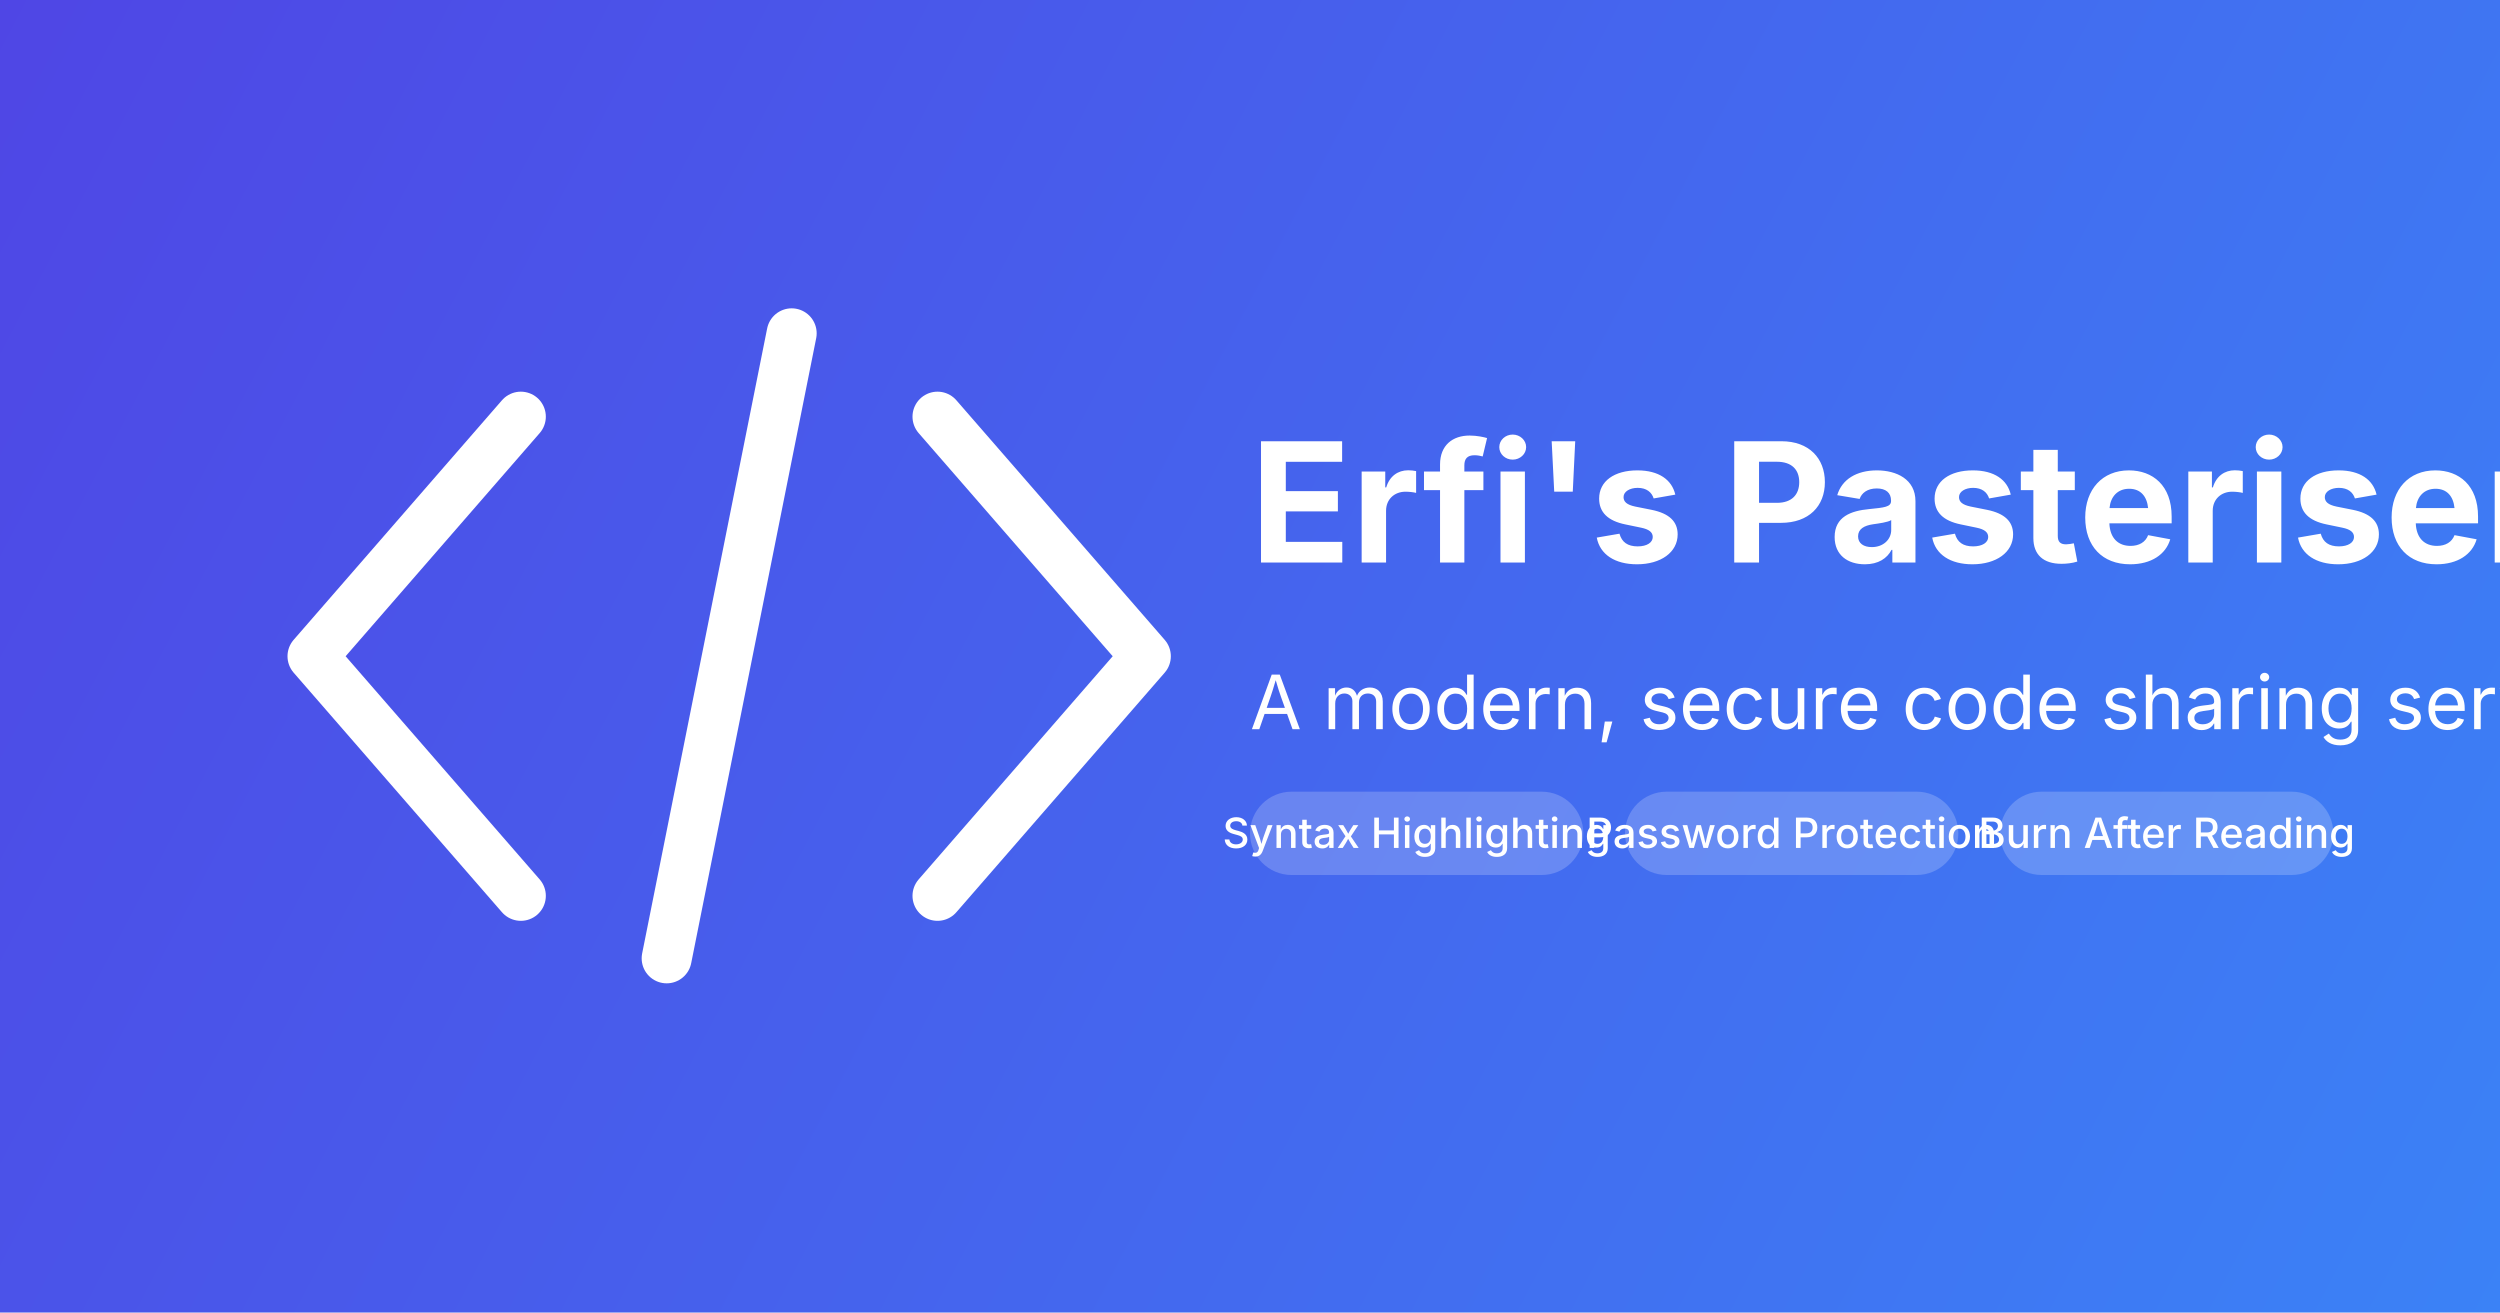
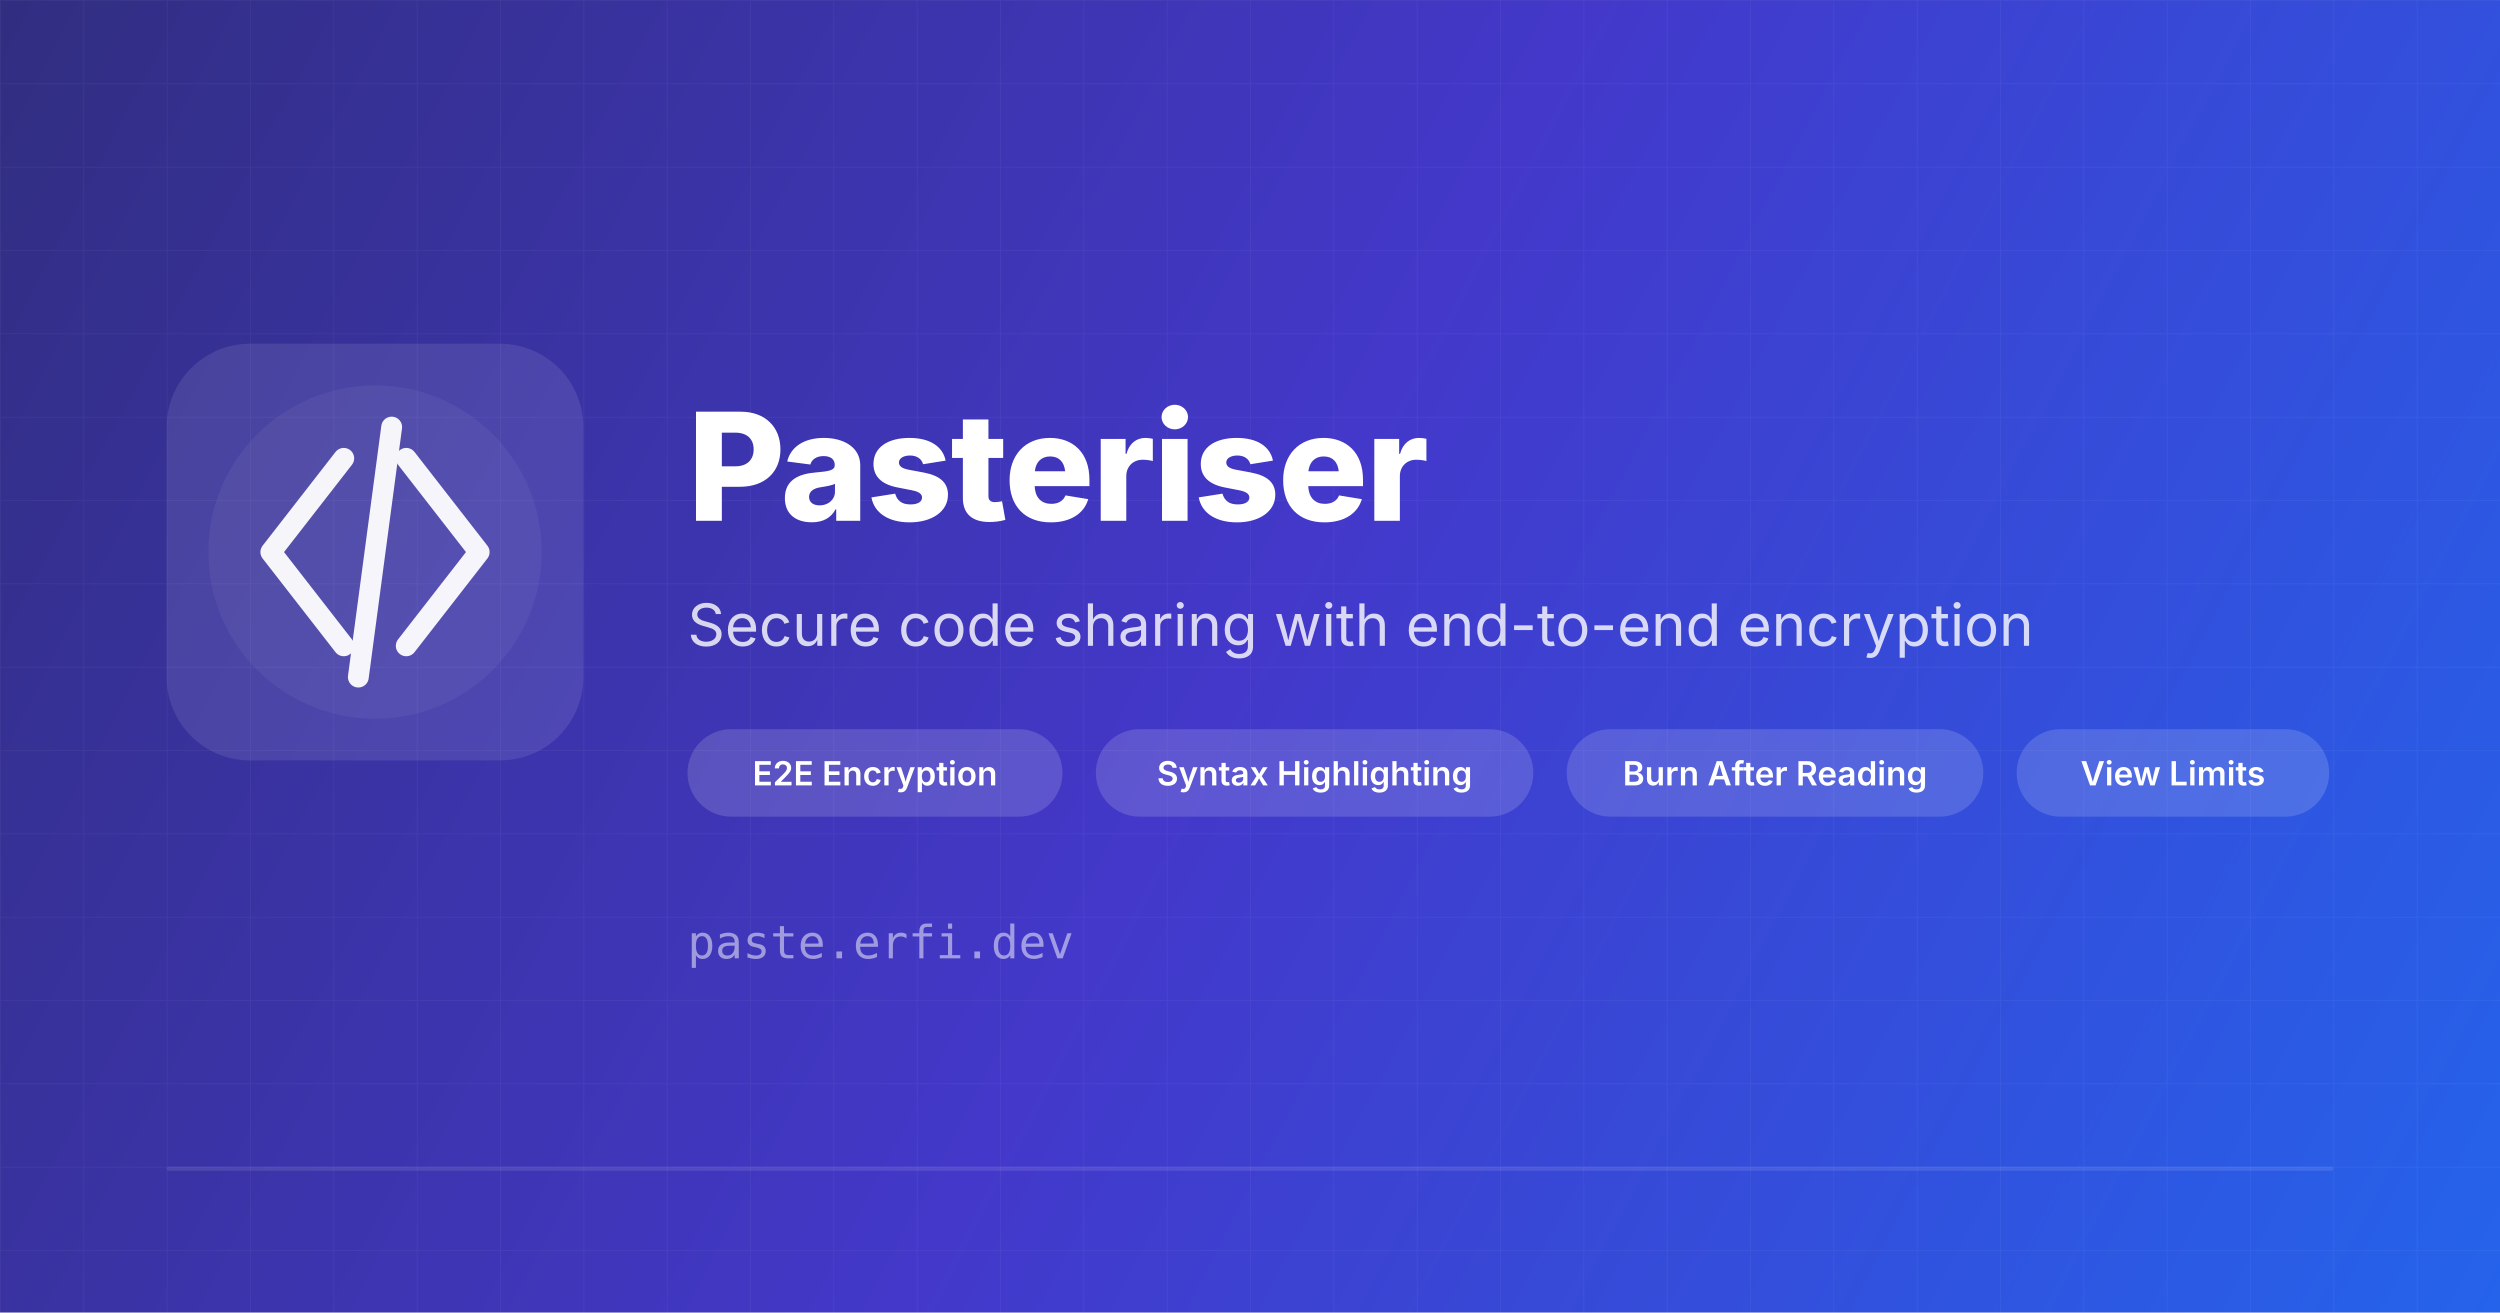
<svg xmlns="http://www.w3.org/2000/svg" width="1200" height="630" viewBox="0 0 1200 630" fill="none">
-   <rect width="1200" height="630" fill="url(#gradient)" />
-   <path d="M250 200L150 315L250 430" stroke="white" stroke-width="24" stroke-linecap="round" stroke-linejoin="round" />
-   <path d="M450 200L550 315L450 430" stroke="white" stroke-width="24" stroke-linecap="round" stroke-linejoin="round" />
-   <path d="M380 160L320 460" stroke="white" stroke-width="24" stroke-linecap="round" />
-   <text x="600" y="270" font-size="80" font-weight="700" font-family="Inter, system-ui, sans-serif" fill="white">Erfi's Pasteriser</text>
-   <text x="600" y="350" font-size="36" font-weight="400" font-family="Inter, system-ui, sans-serif" fill="white">A modern, secure code sharing service</text>
-   <g>
-     <rect x="600" y="380" width="160" height="40" rx="20" fill="white" fill-opacity="0.2" />
-     <text x="680" y="407" font-size="20" font-weight="500" font-family="Inter, system-ui, sans-serif" fill="white" text-anchor="middle">Syntax Highlighting</text>
-   </g>
-   <g>
-     <rect x="780" y="380" width="160" height="40" rx="20" fill="white" fill-opacity="0.2" />
-     <text x="860" y="407" font-size="20" font-weight="500" font-family="Inter, system-ui, sans-serif" fill="white" text-anchor="middle">Password Protection</text>
-   </g>
-   <g>
-     <rect x="960" y="380" width="160" height="40" rx="20" fill="white" fill-opacity="0.2" />
-     <text x="1040" y="407" font-size="20" font-weight="500" font-family="Inter, system-ui, sans-serif" fill="white" text-anchor="middle">Burn After Reading</text>
-   </g>
+   <rect width="1200" height="630" fill="url(#bg)" />
  <defs>
-     <linearGradient id="gradient" x1="0" y1="0" x2="1200" y2="630" gradientUnits="userSpaceOnUse">
-       <stop offset="0" stop-color="#4F46E5" />
-       <stop offset="1" stop-color="#3B82F6" />
+     <pattern id="grid" width="40" height="40" patternUnits="userSpaceOnUse">
+       <path d="M 40 0 L 0 0 0 40" fill="none" stroke="white" stroke-opacity="0.04" stroke-width="1" />
+     </pattern>
+     <linearGradient id="bg" x1="0" y1="0" x2="1200" y2="630" gradientUnits="userSpaceOnUse">
+       <stop offset="0" stop-color="#312E81" />
+       <stop offset="0.5" stop-color="#4338CA" />
+       <stop offset="1" stop-color="#2563EB" />
    </linearGradient>
  </defs>
+   <rect width="1200" height="630" fill="url(#grid)" />
+   <g transform="translate(80, 165)" opacity="0.95">
+     <rect width="200" height="200" rx="40" fill="white" fill-opacity="0.1" />
+     <path d="M85 55 L50 100 L85 145" stroke="white" stroke-width="10" stroke-linecap="round" stroke-linejoin="round" />
+     <path d="M115 55 L150 100 L115 145" stroke="white" stroke-width="10" stroke-linecap="round" stroke-linejoin="round" />
+     <path d="M108 40 L92 160" stroke="white" stroke-width="10" stroke-linecap="round" />
+   </g>
+   <circle cx="180" cy="265" r="80" fill="white" fill-opacity="0.05" />
+   <text x="330" y="250" font-size="72" font-weight="800" font-family="system-ui, -apple-system, 'Segoe UI', sans-serif" fill="white" letter-spacing="-1">Pasteriser</text>
+   <text x="330" y="310" font-size="28" font-weight="400" font-family="system-ui, -apple-system, 'Segoe UI', sans-serif" fill="white" fill-opacity="0.8">Secure code sharing with end-to-end encryption</text>
+   <g transform="translate(330, 350)">
+     <rect x="0" y="0" width="180" height="42" rx="21" fill="white" fill-opacity="0.15" />
+     <text x="90" y="27" font-size="16" font-weight="600" font-family="system-ui, -apple-system, 'Segoe UI', sans-serif" fill="white" text-anchor="middle">E2E Encryption</text>
+     <rect x="196" y="0" width="210" height="42" rx="21" fill="white" fill-opacity="0.15" />
+     <text x="301" y="27" font-size="16" font-weight="600" font-family="system-ui, -apple-system, 'Segoe UI', sans-serif" fill="white" text-anchor="middle">Syntax Highlighting</text>
+     <rect x="422" y="0" width="200" height="42" rx="21" fill="white" fill-opacity="0.15" />
+     <text x="522" y="27" font-size="16" font-weight="600" font-family="system-ui, -apple-system, 'Segoe UI', sans-serif" fill="white" text-anchor="middle">Burn After Reading</text>
+     <rect x="638" y="0" width="150" height="42" rx="21" fill="white" fill-opacity="0.15" />
+     <text x="713" y="27" font-size="16" font-weight="600" font-family="system-ui, -apple-system, 'Segoe UI', sans-serif" fill="white" text-anchor="middle">View Limits</text>
+   </g>
+   <text x="330" y="460" font-size="22" font-weight="500" font-family="'SF Mono', 'Cascadia Code', 'Fira Code', monospace" fill="white" fill-opacity="0.5">paste.erfi.dev</text>
+   <rect x="80" y="560" width="1040" height="2" rx="1" fill="white" fill-opacity="0.1" />
</svg>
